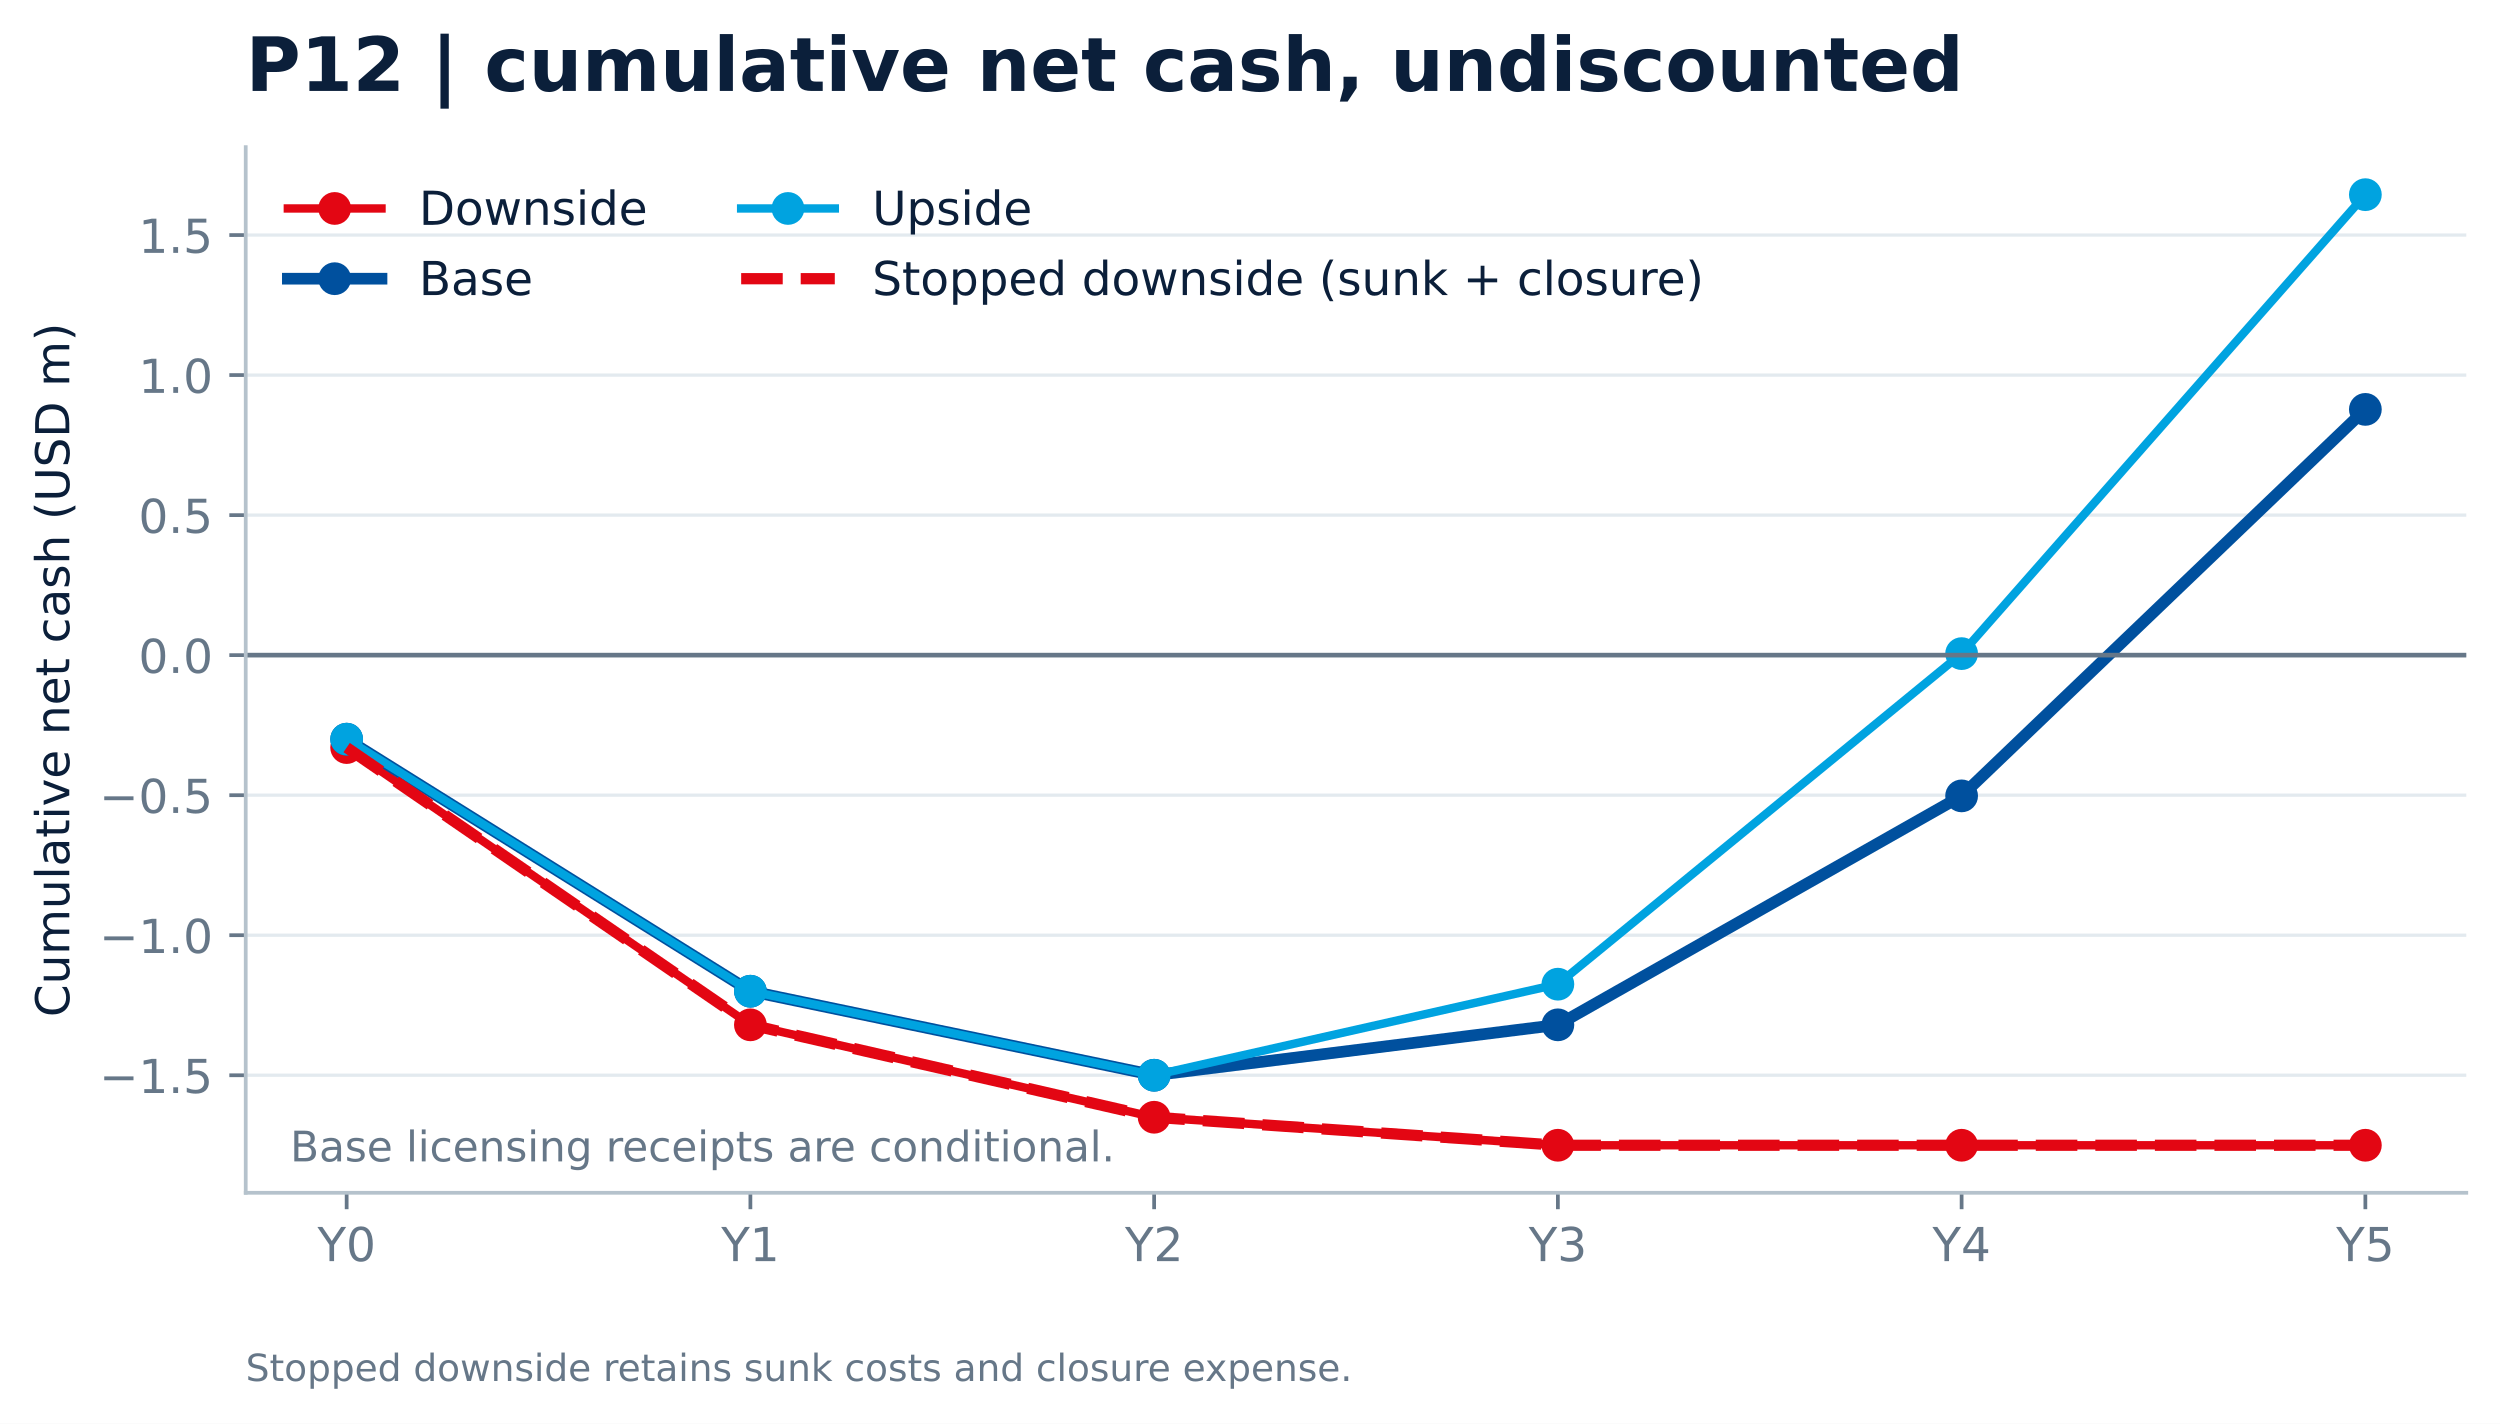
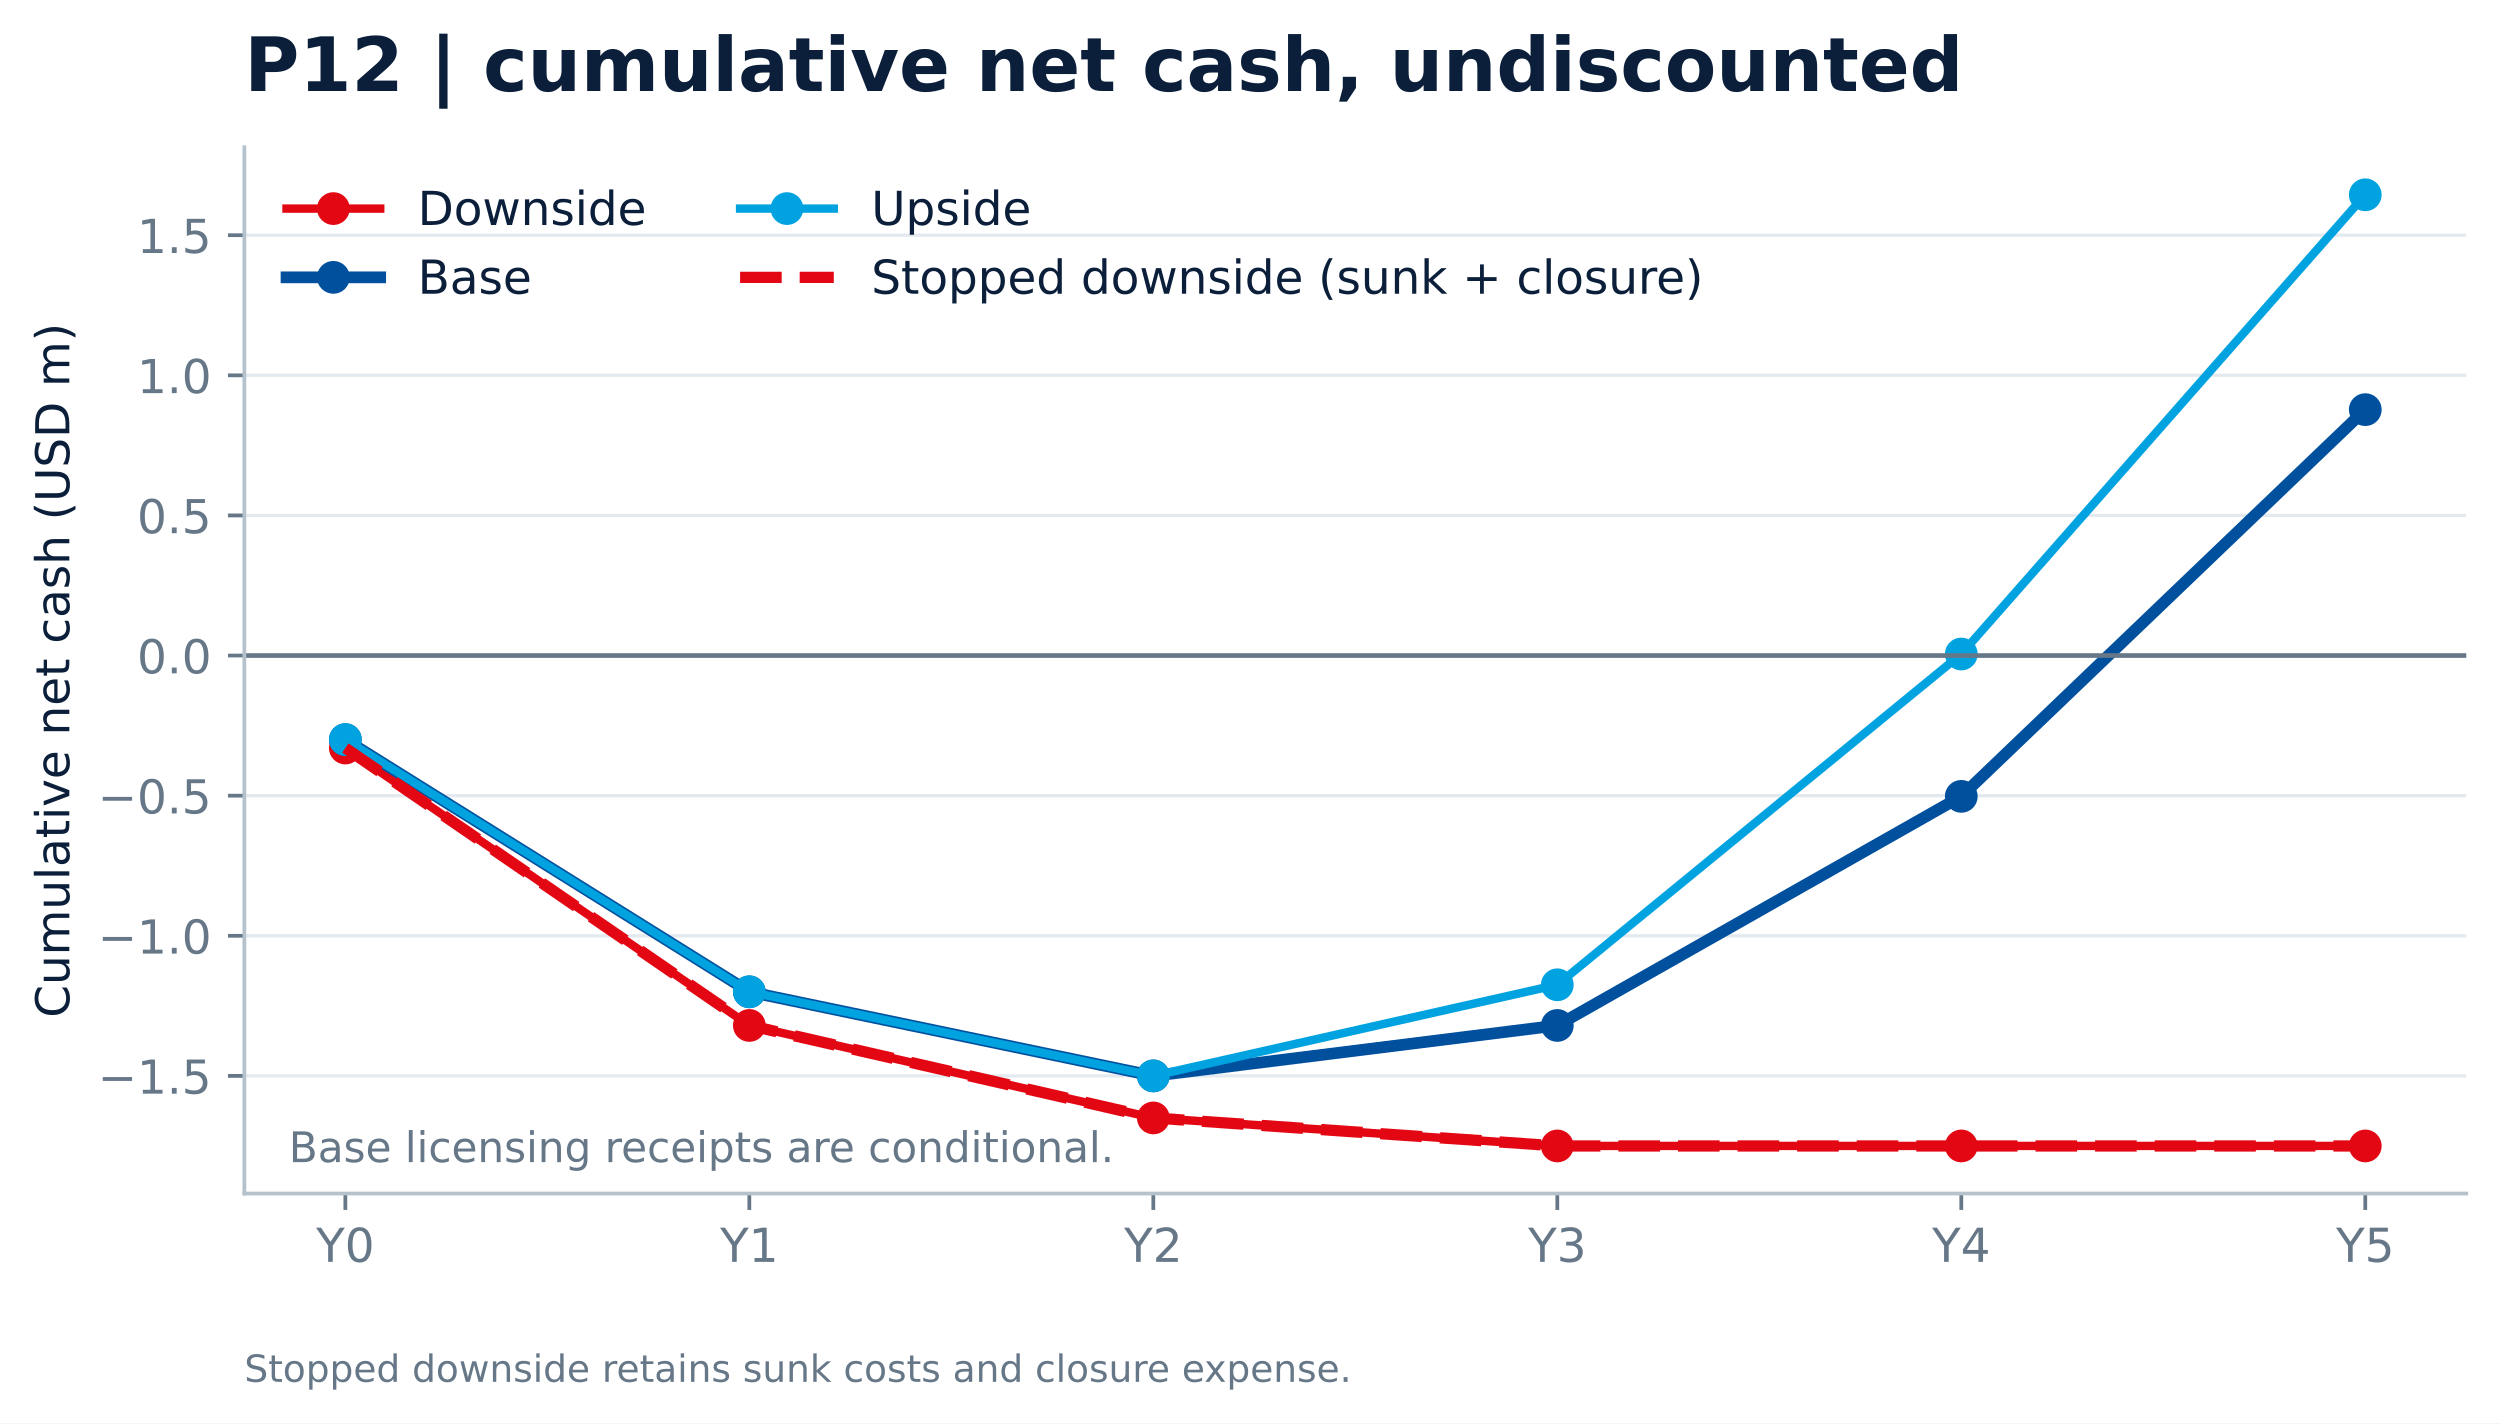
- <svg xmlns="http://www.w3.org/2000/svg" xmlns:xlink="http://www.w3.org/1999/xlink" width="533.984pt" height="304.095pt" viewBox="0 0 533.984 304.095" version="1.1">
+ <svg xmlns="http://www.w3.org/2000/svg" xmlns:xlink="http://www.w3.org/1999/xlink" width="533.661pt" height="303.837pt" viewBox="0 0 533.661 303.837" version="1.1">
  <defs>
    <style type="text/css">*{stroke-linejoin: round; stroke-linecap: butt}</style>
  </defs>
  <g id="figure_1">
    <g id="patch_1">
-       <path d="M 0 304.095  L 533.984 304.095  L 533.984 0  L 0 0  z " style="fill: #ffffff" />
+       <path d="M 0 303.837  L 533.661 303.837  L 533.661 0  L 0 0  z " style="fill: #ffffff" />
    </g>
    <g id="axes_1">
      <g id="patch_2">
-         <path d="M 52.484 254.772  L 526.784 254.772  L 526.784 31.427  L 52.484 31.427  z " style="fill: #ffffff" />
+         <path d="M 52.161 254.772  L 526.461 254.772  L 526.461 31.427  L 52.161 31.427  z " style="fill: #ffffff" />
      </g>
      <g id="matplotlib.axis_1">
        <g id="xtick_1">
          <g id="line2d_1">
            <defs>
-               <path id="m456873e169" d="M 0 0  L 0 3.5  " style="stroke: #667788; stroke-width: 0.8" />
+               <path id="m945fcdf1e2" d="M 0 0  L 0 3.5  " style="stroke: #667788; stroke-width: 0.8" />
            </defs>
            <g>
-               <use xlink:href="#m456873e169" x="74.043" y="254.772" style="fill: #667788; stroke: #667788; stroke-width: 0.8" />
+               <use xlink:href="#m945fcdf1e2" x="73.72" y="254.772" style="fill: #667788; stroke: #667788; stroke-width: 0.8" />
            </g>
          </g>
          <g id="text_1">
-             <text style="font-size: 10px; font-family: 'DejaVu Sans'; text-anchor: middle; fill: #667788" x="74.043" y="269.369" transform="rotate(-0 74.04269 269.3692)">Y0</text>
+             <text style="font-size: 10px; font-family: 'DejaVu Sans'; text-anchor: middle; fill: #667788" x="73.72" y="269.37" transform="rotate(-0 73.72003 269.3699)">Y0</text>
          </g>
        </g>
        <g id="xtick_2">
          <g id="line2d_2">
            <g>
-               <use xlink:href="#m456873e169" x="160.279" y="254.772" style="fill: #667788; stroke: #667788; stroke-width: 0.8" />
+               <use xlink:href="#m945fcdf1e2" x="159.956" y="254.772" style="fill: #667788; stroke: #667788; stroke-width: 0.8" />
            </g>
          </g>
          <g id="text_2">
-             <text style="font-size: 10px; font-family: 'DejaVu Sans'; text-anchor: middle; fill: #667788" x="160.279" y="269.369" transform="rotate(-0 160.279 269.3692)">Y1</text>
+             <text style="font-size: 10px; font-family: 'DejaVu Sans'; text-anchor: middle; fill: #667788" x="159.956" y="269.37" transform="rotate(-0 159.9564 269.3699)">Y1</text>
          </g>
        </g>
        <g id="xtick_3">
          <g id="line2d_3">
            <g>
-               <use xlink:href="#m456873e169" x="246.515" y="254.772" style="fill: #667788; stroke: #667788; stroke-width: 0.8" />
+               <use xlink:href="#m945fcdf1e2" x="246.193" y="254.772" style="fill: #667788; stroke: #667788; stroke-width: 0.8" />
            </g>
          </g>
          <g id="text_3">
-             <text style="font-size: 10px; font-family: 'DejaVu Sans'; text-anchor: middle; fill: #667788" x="246.515" y="269.369" transform="rotate(-0 246.5154 269.3692)">Y2</text>
+             <text style="font-size: 10px; font-family: 'DejaVu Sans'; text-anchor: middle; fill: #667788" x="246.193" y="269.37" transform="rotate(-0 246.1928 269.3699)">Y2</text>
          </g>
        </g>
        <g id="xtick_4">
          <g id="line2d_4">
            <g>
-               <use xlink:href="#m456873e169" x="332.752" y="254.772" style="fill: #667788; stroke: #667788; stroke-width: 0.8" />
+               <use xlink:href="#m945fcdf1e2" x="332.429" y="254.772" style="fill: #667788; stroke: #667788; stroke-width: 0.8" />
            </g>
          </g>
          <g id="text_4">
-             <text style="font-size: 10px; font-family: 'DejaVu Sans'; text-anchor: middle; fill: #667788" x="332.752" y="269.369" transform="rotate(-0 332.7518 269.3692)">Y3</text>
+             <text style="font-size: 10px; font-family: 'DejaVu Sans'; text-anchor: middle; fill: #667788" x="332.429" y="269.37" transform="rotate(-0 332.4291 269.3699)">Y3</text>
          </g>
        </g>
        <g id="xtick_5">
          <g id="line2d_5">
            <g>
-               <use xlink:href="#m456873e169" x="418.988" y="254.772" style="fill: #667788; stroke: #667788; stroke-width: 0.8" />
+               <use xlink:href="#m945fcdf1e2" x="418.665" y="254.772" style="fill: #667788; stroke: #667788; stroke-width: 0.8" />
            </g>
          </g>
          <g id="text_5">
-             <text style="font-size: 10px; font-family: 'DejaVu Sans'; text-anchor: middle; fill: #667788" x="418.988" y="269.369" transform="rotate(-0 418.9881 269.3692)">Y4</text>
+             <text style="font-size: 10px; font-family: 'DejaVu Sans'; text-anchor: middle; fill: #667788" x="418.665" y="269.37" transform="rotate(-0 418.6655 269.3699)">Y4</text>
          </g>
        </g>
        <g id="xtick_6">
          <g id="line2d_6">
            <g>
-               <use xlink:href="#m456873e169" x="505.225" y="254.772" style="fill: #667788; stroke: #667788; stroke-width: 0.8" />
+               <use xlink:href="#m945fcdf1e2" x="504.902" y="254.772" style="fill: #667788; stroke: #667788; stroke-width: 0.8" />
            </g>
          </g>
          <g id="text_6">
-             <text style="font-size: 10px; font-family: 'DejaVu Sans'; text-anchor: middle; fill: #667788" x="505.225" y="269.369" transform="rotate(-0 505.2245 269.3692)">Y5</text>
+             <text style="font-size: 10px; font-family: 'DejaVu Sans'; text-anchor: middle; fill: #667788" x="504.902" y="269.37" transform="rotate(-0 504.9018 269.3699)">Y5</text>
          </g>
        </g>
      </g>
      <g id="matplotlib.axis_2">
        <g id="ytick_1">
          <g id="line2d_7">
-             <path d="M 52.484 229.665  L 526.784 229.665  " clip-path="url(#p582d3fde95)" style="fill: none; stroke: #dce5eb; stroke-opacity: 0.8; stroke-width: 0.7; stroke-linecap: square" />
+             <path d="M 52.161 229.665  L 526.461 229.665  " clip-path="url(#pb8c45d6662)" style="fill: none; stroke: #dce5eb; stroke-opacity: 0.8; stroke-width: 0.7; stroke-linecap: square" />
          </g>
          <g id="line2d_8">
            <defs>
-               <path id="m5a6141bfc7" d="M 0 0  L -3.5 0  " style="stroke: #667788; stroke-width: 0.8" />
+               <path id="m02fa16bd6d" d="M 0 0  L -3.5 0  " style="stroke: #667788; stroke-width: 0.8" />
            </defs>
            <g>
-               <use xlink:href="#m5a6141bfc7" x="52.484" y="229.665" style="fill: #667788; stroke: #667788; stroke-width: 0.8" />
+               <use xlink:href="#m02fa16bd6d" x="52.161" y="229.665" style="fill: #667788; stroke: #667788; stroke-width: 0.8" />
            </g>
          </g>
          <g id="text_7">
-             <text style="font-size: 10px; font-family: 'DejaVu Sans'; text-anchor: end; fill: #667788" x="45.484" y="233.463" transform="rotate(-0 45.48359 233.4633)">−1.5</text>
+             <text style="font-size: 10px; font-family: 'DejaVu Sans'; text-anchor: end; fill: #667788" x="45.161" y="233.464" transform="rotate(-0 45.16094 233.4637)">−1.5</text>
          </g>
        </g>
        <g id="ytick_2">
          <g id="line2d_9">
-             <path d="M 52.484 199.755  L 526.784 199.755  " clip-path="url(#p582d3fde95)" style="fill: none; stroke: #dce5eb; stroke-opacity: 0.8; stroke-width: 0.7; stroke-linecap: square" />
+             <path d="M 52.161 199.755  L 526.461 199.755  " clip-path="url(#pb8c45d6662)" style="fill: none; stroke: #dce5eb; stroke-opacity: 0.8; stroke-width: 0.7; stroke-linecap: square" />
          </g>
          <g id="line2d_10">
            <g>
-               <use xlink:href="#m5a6141bfc7" x="52.484" y="199.755" style="fill: #667788; stroke: #667788; stroke-width: 0.8" />
+               <use xlink:href="#m02fa16bd6d" x="52.161" y="199.755" style="fill: #667788; stroke: #667788; stroke-width: 0.8" />
            </g>
          </g>
          <g id="text_8">
-             <text style="font-size: 10px; font-family: 'DejaVu Sans'; text-anchor: end; fill: #667788" x="45.484" y="203.553" transform="rotate(-0 45.48359 203.5534)">−1.0</text>
+             <text style="font-size: 10px; font-family: 'DejaVu Sans'; text-anchor: end; fill: #667788" x="45.161" y="203.554" transform="rotate(-0 45.16094 203.5538)">−1.0</text>
          </g>
        </g>
        <g id="ytick_3">
          <g id="line2d_11">
-             <path d="M 52.484 169.845  L 526.784 169.845  " clip-path="url(#p582d3fde95)" style="fill: none; stroke: #dce5eb; stroke-opacity: 0.8; stroke-width: 0.7; stroke-linecap: square" />
+             <path d="M 52.161 169.845  L 526.461 169.845  " clip-path="url(#pb8c45d6662)" style="fill: none; stroke: #dce5eb; stroke-opacity: 0.8; stroke-width: 0.7; stroke-linecap: square" />
          </g>
          <g id="line2d_12">
            <g>
-               <use xlink:href="#m5a6141bfc7" x="52.484" y="169.845" style="fill: #667788; stroke: #667788; stroke-width: 0.8" />
+               <use xlink:href="#m02fa16bd6d" x="52.161" y="169.845" style="fill: #667788; stroke: #667788; stroke-width: 0.8" />
            </g>
          </g>
          <g id="text_9">
-             <text style="font-size: 10px; font-family: 'DejaVu Sans'; text-anchor: end; fill: #667788" x="45.484" y="173.643" transform="rotate(-0 45.48359 173.6434)">−0.5</text>
+             <text style="font-size: 10px; font-family: 'DejaVu Sans'; text-anchor: end; fill: #667788" x="45.161" y="173.644" transform="rotate(-0 45.16094 173.6438)">−0.5</text>
          </g>
        </g>
        <g id="ytick_4">
          <g id="line2d_13">
-             <path d="M 52.484 139.935  L 526.784 139.935  " clip-path="url(#p582d3fde95)" style="fill: none; stroke: #dce5eb; stroke-opacity: 0.8; stroke-width: 0.7; stroke-linecap: square" />
+             <path d="M 52.161 139.935  L 526.461 139.935  " clip-path="url(#pb8c45d6662)" style="fill: none; stroke: #dce5eb; stroke-opacity: 0.8; stroke-width: 0.7; stroke-linecap: square" />
          </g>
          <g id="line2d_14">
            <g>
-               <use xlink:href="#m5a6141bfc7" x="52.484" y="139.935" style="fill: #667788; stroke: #667788; stroke-width: 0.8" />
+               <use xlink:href="#m02fa16bd6d" x="52.161" y="139.935" style="fill: #667788; stroke: #667788; stroke-width: 0.8" />
            </g>
          </g>
          <g id="text_10">
-             <text style="font-size: 10px; font-family: 'DejaVu Sans'; text-anchor: end; fill: #667788" x="45.484" y="143.733" transform="rotate(-0 45.48359 143.7335)">0.0</text>
+             <text style="font-size: 10px; font-family: 'DejaVu Sans'; text-anchor: end; fill: #667788" x="45.161" y="143.734" transform="rotate(-0 45.16094 143.7339)">0.0</text>
          </g>
        </g>
        <g id="ytick_5">
          <g id="line2d_15">
-             <path d="M 52.484 110.025  L 526.784 110.025  " clip-path="url(#p582d3fde95)" style="fill: none; stroke: #dce5eb; stroke-opacity: 0.8; stroke-width: 0.7; stroke-linecap: square" />
+             <path d="M 52.161 110.025  L 526.461 110.025  " clip-path="url(#pb8c45d6662)" style="fill: none; stroke: #dce5eb; stroke-opacity: 0.8; stroke-width: 0.7; stroke-linecap: square" />
          </g>
          <g id="line2d_16">
            <g>
-               <use xlink:href="#m5a6141bfc7" x="52.484" y="110.025" style="fill: #667788; stroke: #667788; stroke-width: 0.8" />
+               <use xlink:href="#m02fa16bd6d" x="52.161" y="110.025" style="fill: #667788; stroke: #667788; stroke-width: 0.8" />
            </g>
          </g>
          <g id="text_11">
-             <text style="font-size: 10px; font-family: 'DejaVu Sans'; text-anchor: end; fill: #667788" x="45.484" y="113.824" transform="rotate(-0 45.48359 113.8235)">0.5</text>
+             <text style="font-size: 10px; font-family: 'DejaVu Sans'; text-anchor: end; fill: #667788" x="45.161" y="113.824" transform="rotate(-0 45.16094 113.8239)">0.5</text>
          </g>
        </g>
        <g id="ytick_6">
          <g id="line2d_17">
-             <path d="M 52.484 80.115  L 526.784 80.115  " clip-path="url(#p582d3fde95)" style="fill: none; stroke: #dce5eb; stroke-opacity: 0.8; stroke-width: 0.7; stroke-linecap: square" />
+             <path d="M 52.161 80.115  L 526.461 80.115  " clip-path="url(#pb8c45d6662)" style="fill: none; stroke: #dce5eb; stroke-opacity: 0.8; stroke-width: 0.7; stroke-linecap: square" />
          </g>
          <g id="line2d_18">
            <g>
-               <use xlink:href="#m5a6141bfc7" x="52.484" y="80.115" style="fill: #667788; stroke: #667788; stroke-width: 0.8" />
+               <use xlink:href="#m02fa16bd6d" x="52.161" y="80.115" style="fill: #667788; stroke: #667788; stroke-width: 0.8" />
            </g>
          </g>
          <g id="text_12">
-             <text style="font-size: 10px; font-family: 'DejaVu Sans'; text-anchor: end; fill: #667788" x="45.484" y="83.914" transform="rotate(-0 45.48359 83.91357)">1.0</text>
+             <text style="font-size: 10px; font-family: 'DejaVu Sans'; text-anchor: end; fill: #667788" x="45.161" y="83.914" transform="rotate(-0 45.16094 83.91396)">1.0</text>
          </g>
        </g>
        <g id="ytick_7">
          <g id="line2d_19">
-             <path d="M 52.484 50.205  L 526.784 50.205  " clip-path="url(#p582d3fde95)" style="fill: none; stroke: #dce5eb; stroke-opacity: 0.8; stroke-width: 0.7; stroke-linecap: square" />
+             <path d="M 52.161 50.205  L 526.461 50.205  " clip-path="url(#pb8c45d6662)" style="fill: none; stroke: #dce5eb; stroke-opacity: 0.8; stroke-width: 0.7; stroke-linecap: square" />
          </g>
          <g id="line2d_20">
            <g>
-               <use xlink:href="#m5a6141bfc7" x="52.484" y="50.205" style="fill: #667788; stroke: #667788; stroke-width: 0.8" />
+               <use xlink:href="#m02fa16bd6d" x="52.161" y="50.205" style="fill: #667788; stroke: #667788; stroke-width: 0.8" />
            </g>
          </g>
          <g id="text_13">
-             <text style="font-size: 10px; font-family: 'DejaVu Sans'; text-anchor: end; fill: #667788" x="45.484" y="54.004" transform="rotate(-0 45.48359 54.00361)">1.5</text>
+             <text style="font-size: 10px; font-family: 'DejaVu Sans'; text-anchor: end; fill: #667788" x="45.161" y="54.004" transform="rotate(-0 45.16094 54.004)">1.5</text>
          </g>
        </g>
        <g id="text_14">
          <text style="font-size: 10px; font-family: 'DejaVu Sans'; text-anchor: middle; fill: #0b1f3a" x="14.798" y="143.1" transform="rotate(-90 14.79844 143.0995)">Cumulative net cash (USD m)</text>
        </g>
      </g>
      <g id="line2d_21">
-         <path d="M 74.043 159.675  L 160.279 218.897  L 246.515 238.638  L 332.752 244.619  L 418.988 244.619  L 505.225 244.619  " clip-path="url(#p582d3fde95)" style="fill: none; stroke: #e30613; stroke-width: 1.8; stroke-linecap: square" />
+         <path d="M 73.72 159.675  L 159.956 218.897  L 246.193 238.638  L 332.429 244.619  L 418.665 244.619  L 504.902 244.619  " clip-path="url(#pb8c45d6662)" style="fill: none; stroke: #e30613; stroke-width: 1.8; stroke-linecap: square" />
        <defs>
-           <path id="m57e698a6fa" d="M 0 3  C 0.796 3 1.559 2.684 2.121 2.121  C 2.684 1.559 3 0.796 3 0  C 3 -0.796 2.684 -1.559 2.121 -2.121  C 1.559 -2.684 0.796 -3 0 -3  C -0.796 -3 -1.559 -2.684 -2.121 -2.121  C -2.684 -1.559 -3 -0.796 -3 0  C -3 0.796 -2.684 1.559 -2.121 2.121  C -1.559 2.684 -0.796 3 0 3  z " style="stroke: #e30613" />
+           <path id="meb9bbc044e" d="M 0 3  C 0.796 3 1.559 2.684 2.121 2.121  C 2.684 1.559 3 0.796 3 0  C 3 -0.796 2.684 -1.559 2.121 -2.121  C 1.559 -2.684 0.796 -3 0 -3  C -0.796 -3 -1.559 -2.684 -2.121 -2.121  C -2.684 -1.559 -3 -0.796 -3 0  C -3 0.796 -2.684 1.559 -2.121 2.121  C -1.559 2.684 -0.796 3 0 3  z " style="stroke: #e30613" />
        </defs>
-         <g clip-path="url(#p582d3fde95)">
-           <use xlink:href="#m57e698a6fa" x="74.043" y="159.675" style="fill: #e30613; stroke: #e30613" />
-           <use xlink:href="#m57e698a6fa" x="160.279" y="218.897" style="fill: #e30613; stroke: #e30613" />
-           <use xlink:href="#m57e698a6fa" x="246.515" y="238.638" style="fill: #e30613; stroke: #e30613" />
-           <use xlink:href="#m57e698a6fa" x="332.752" y="244.619" style="fill: #e30613; stroke: #e30613" />
-           <use xlink:href="#m57e698a6fa" x="418.988" y="244.619" style="fill: #e30613; stroke: #e30613" />
-           <use xlink:href="#m57e698a6fa" x="505.225" y="244.619" style="fill: #e30613; stroke: #e30613" />
+         <g clip-path="url(#pb8c45d6662)">
+           <use xlink:href="#meb9bbc044e" x="73.72" y="159.675" style="fill: #e30613; stroke: #e30613" />
+           <use xlink:href="#meb9bbc044e" x="159.956" y="218.897" style="fill: #e30613; stroke: #e30613" />
+           <use xlink:href="#meb9bbc044e" x="246.193" y="238.638" style="fill: #e30613; stroke: #e30613" />
+           <use xlink:href="#meb9bbc044e" x="332.429" y="244.619" style="fill: #e30613; stroke: #e30613" />
+           <use xlink:href="#meb9bbc044e" x="418.665" y="244.619" style="fill: #e30613; stroke: #e30613" />
+           <use xlink:href="#meb9bbc044e" x="504.902" y="244.619" style="fill: #e30613; stroke: #e30613" />
        </g>
      </g>
      <g id="line2d_22">
-         <path d="M 74.043 157.881  L 160.279 211.719  L 246.515 229.665  L 332.752 218.897  L 418.988 169.994  L 505.225 87.443  " clip-path="url(#p582d3fde95)" style="fill: none; stroke: #00509e; stroke-width: 2.5; stroke-linecap: square" />
+         <path d="M 73.72 157.881  L 159.956 211.719  L 246.193 229.665  L 332.429 218.897  L 418.665 169.994  L 504.902 87.443  " clip-path="url(#pb8c45d6662)" style="fill: none; stroke: #00509e; stroke-width: 2.5; stroke-linecap: square" />
        <defs>
-           <path id="md3804bcf5b" d="M 0 3  C 0.796 3 1.559 2.684 2.121 2.121  C 2.684 1.559 3 0.796 3 0  C 3 -0.796 2.684 -1.559 2.121 -2.121  C 1.559 -2.684 0.796 -3 0 -3  C -0.796 -3 -1.559 -2.684 -2.121 -2.121  C -2.684 -1.559 -3 -0.796 -3 0  C -3 0.796 -2.684 1.559 -2.121 2.121  C -1.559 2.684 -0.796 3 0 3  z " style="stroke: #00509e" />
+           <path id="me5385397e3" d="M 0 3  C 0.796 3 1.559 2.684 2.121 2.121  C 2.684 1.559 3 0.796 3 0  C 3 -0.796 2.684 -1.559 2.121 -2.121  C 1.559 -2.684 0.796 -3 0 -3  C -0.796 -3 -1.559 -2.684 -2.121 -2.121  C -2.684 -1.559 -3 -0.796 -3 0  C -3 0.796 -2.684 1.559 -2.121 2.121  C -1.559 2.684 -0.796 3 0 3  z " style="stroke: #00509e" />
        </defs>
-         <g clip-path="url(#p582d3fde95)">
-           <use xlink:href="#md3804bcf5b" x="74.043" y="157.881" style="fill: #00509e; stroke: #00509e" />
-           <use xlink:href="#md3804bcf5b" x="160.279" y="211.719" style="fill: #00509e; stroke: #00509e" />
-           <use xlink:href="#md3804bcf5b" x="246.515" y="229.665" style="fill: #00509e; stroke: #00509e" />
-           <use xlink:href="#md3804bcf5b" x="332.752" y="218.897" style="fill: #00509e; stroke: #00509e" />
-           <use xlink:href="#md3804bcf5b" x="418.988" y="169.994" style="fill: #00509e; stroke: #00509e" />
-           <use xlink:href="#md3804bcf5b" x="505.225" y="87.443" style="fill: #00509e; stroke: #00509e" />
+         <g clip-path="url(#pb8c45d6662)">
+           <use xlink:href="#me5385397e3" x="73.72" y="157.881" style="fill: #00509e; stroke: #00509e" />
+           <use xlink:href="#me5385397e3" x="159.956" y="211.719" style="fill: #00509e; stroke: #00509e" />
+           <use xlink:href="#me5385397e3" x="246.193" y="229.665" style="fill: #00509e; stroke: #00509e" />
+           <use xlink:href="#me5385397e3" x="332.429" y="218.897" style="fill: #00509e; stroke: #00509e" />
+           <use xlink:href="#me5385397e3" x="418.665" y="169.994" style="fill: #00509e; stroke: #00509e" />
+           <use xlink:href="#me5385397e3" x="504.902" y="87.443" style="fill: #00509e; stroke: #00509e" />
        </g>
      </g>
      <g id="line2d_23">
-         <path d="M 74.043 157.881  L 160.279 211.719  L 246.515 229.665  L 332.752 210.216  L 418.988 139.609  L 505.225 41.58  " clip-path="url(#p582d3fde95)" style="fill: none; stroke: #00a3e0; stroke-width: 1.8; stroke-linecap: square" />
+         <path d="M 73.72 157.881  L 159.956 211.719  L 246.193 229.665  L 332.429 210.216  L 418.665 139.609  L 504.902 41.58  " clip-path="url(#pb8c45d6662)" style="fill: none; stroke: #00a3e0; stroke-width: 1.8; stroke-linecap: square" />
        <defs>
-           <path id="m710ff54cb3" d="M 0 3  C 0.796 3 1.559 2.684 2.121 2.121  C 2.684 1.559 3 0.796 3 0  C 3 -0.796 2.684 -1.559 2.121 -2.121  C 1.559 -2.684 0.796 -3 0 -3  C -0.796 -3 -1.559 -2.684 -2.121 -2.121  C -2.684 -1.559 -3 -0.796 -3 0  C -3 0.796 -2.684 1.559 -2.121 2.121  C -1.559 2.684 -0.796 3 0 3  z " style="stroke: #00a3e0" />
+           <path id="mf8f8205bad" d="M 0 3  C 0.796 3 1.559 2.684 2.121 2.121  C 2.684 1.559 3 0.796 3 0  C 3 -0.796 2.684 -1.559 2.121 -2.121  C 1.559 -2.684 0.796 -3 0 -3  C -0.796 -3 -1.559 -2.684 -2.121 -2.121  C -2.684 -1.559 -3 -0.796 -3 0  C -3 0.796 -2.684 1.559 -2.121 2.121  C -1.559 2.684 -0.796 3 0 3  z " style="stroke: #00a3e0" />
        </defs>
-         <g clip-path="url(#p582d3fde95)">
-           <use xlink:href="#m710ff54cb3" x="74.043" y="157.881" style="fill: #00a3e0; stroke: #00a3e0" />
-           <use xlink:href="#m710ff54cb3" x="160.279" y="211.719" style="fill: #00a3e0; stroke: #00a3e0" />
-           <use xlink:href="#m710ff54cb3" x="246.515" y="229.665" style="fill: #00a3e0; stroke: #00a3e0" />
-           <use xlink:href="#m710ff54cb3" x="332.752" y="210.216" style="fill: #00a3e0; stroke: #00a3e0" />
-           <use xlink:href="#m710ff54cb3" x="418.988" y="139.609" style="fill: #00a3e0; stroke: #00a3e0" />
-           <use xlink:href="#m710ff54cb3" x="505.225" y="41.58" style="fill: #00a3e0; stroke: #00a3e0" />
+         <g clip-path="url(#pb8c45d6662)">
+           <use xlink:href="#mf8f8205bad" x="73.72" y="157.881" style="fill: #00a3e0; stroke: #00a3e0" />
+           <use xlink:href="#mf8f8205bad" x="159.956" y="211.719" style="fill: #00a3e0; stroke: #00a3e0" />
+           <use xlink:href="#mf8f8205bad" x="246.193" y="229.665" style="fill: #00a3e0; stroke: #00a3e0" />
+           <use xlink:href="#mf8f8205bad" x="332.429" y="210.216" style="fill: #00a3e0; stroke: #00a3e0" />
+           <use xlink:href="#mf8f8205bad" x="418.665" y="139.609" style="fill: #00a3e0; stroke: #00a3e0" />
+           <use xlink:href="#mf8f8205bad" x="504.902" y="41.58" style="fill: #00a3e0; stroke: #00a3e0" />
        </g>
      </g>
      <g id="line2d_24">
-         <path d="M 74.043 159.675  L 160.279 218.897  L 246.515 238.638  L 332.752 244.619  L 418.988 244.619  L 505.225 244.619  " clip-path="url(#p582d3fde95)" style="fill: none; stroke-dasharray: 8.88,3.84; stroke-dashoffset: 0; stroke: #e30613; stroke-width: 2.4" />
+         <path d="M 73.72 159.675  L 159.956 218.897  L 246.193 238.638  L 332.429 244.619  L 418.665 244.619  L 504.902 244.619  " clip-path="url(#pb8c45d6662)" style="fill: none; stroke-dasharray: 8.88,3.84; stroke-dashoffset: 0; stroke: #e30613; stroke-width: 2.4" />
      </g>
      <g id="line2d_25">
-         <path d="M 52.484 139.935  L 526.784 139.935  " clip-path="url(#p582d3fde95)" style="fill: none; stroke: #667788; stroke-linecap: square" />
+         <path d="M 52.161 139.935  L 526.461 139.935  " clip-path="url(#pb8c45d6662)" style="fill: none; stroke: #667788; stroke-linecap: square" />
      </g>
      <g id="patch_3">
-         <path d="M 52.484 254.772  L 52.484 31.427  " style="fill: none; stroke: #b5c2cc; stroke-width: 0.8; stroke-linejoin: miter; stroke-linecap: square" />
+         <path d="M 52.161 254.772  L 52.161 31.427  " style="fill: none; stroke: #b5c2cc; stroke-width: 0.8; stroke-linejoin: miter; stroke-linecap: square" />
      </g>
      <g id="patch_4">
-         <path d="M 52.484 254.772  L 526.784 254.772  " style="fill: none; stroke: #b5c2cc; stroke-width: 0.8; stroke-linejoin: miter; stroke-linecap: square" />
+         <path d="M 52.161 254.772  L 526.461 254.772  " style="fill: none; stroke: #b5c2cc; stroke-width: 0.8; stroke-linejoin: miter; stroke-linecap: square" />
      </g>
      <g id="text_15">
-         <text style="font-size: 9px; font-family: 'DejaVu Sans'; text-anchor: start; fill: #667788" x="61.97" y="248.071" transform="rotate(-0 61.96959 248.0712)">Base licensing receipts are conditional.</text>
+         <text style="font-size: 9px; font-family: 'DejaVu Sans'; text-anchor: start; fill: #667788" x="61.647" y="248.071" transform="rotate(-0 61.64694 248.0712)">Base licensing receipts are conditional.</text>
      </g>
      <g id="text_16">
-         <text style="font-size: 8px; font-family: 'DejaVu Sans'; text-anchor: start; fill: #667788" x="52.484" y="294.973" transform="rotate(-0 52.48359 294.9734)">Stopped downside retains sunk costs and closure expense.</text>
+         <text style="font-size: 8px; font-family: 'DejaVu Sans'; text-anchor: start; fill: #667788" x="52.161" y="294.973" transform="rotate(-0 52.16094 294.9734)">Stopped downside retains sunk costs and closure expense.</text>
      </g>
      <g id="text_17">
-         <text style="font-weight: 700; font-size: 16px; font-family: 'DejaVu Sans'; text-anchor: start; fill: #0b1f3a" x="52.484" y="19.427" transform="rotate(-0 52.48359 19.4275)">P12 | cumulative net cash, undiscounted</text>
+         <text style="font-weight: 700; font-size: 16px; font-family: 'DejaVu Sans'; text-anchor: start; fill: #0b1f3a" x="52.161" y="19.427" transform="rotate(-0 52.16094 19.4275)">P12 | cumulative net cash, undiscounted</text>
      </g>
      <g id="legend_1">
        <g id="line2d_26">
-           <path d="M 61.484 44.526  L 71.484 44.526  L 81.484 44.526  " style="fill: none; stroke: #e30613; stroke-width: 1.8; stroke-linecap: square" />
+           <path d="M 61.161 44.526  L 71.161 44.526  L 81.161 44.526  " style="fill: none; stroke: #e30613; stroke-width: 1.8; stroke-linecap: square" />
          <g>
-             <use xlink:href="#m57e698a6fa" x="71.484" y="44.526" style="fill: #e30613; stroke: #e30613" />
+             <use xlink:href="#meb9bbc044e" x="71.161" y="44.526" style="fill: #e30613; stroke: #e30613" />
          </g>
        </g>
        <g id="text_18">
-           <text style="font-size: 10px; font-family: 'DejaVu Sans'; text-anchor: start; fill: #0b1f3a" x="89.484" y="48.026" transform="rotate(-0 89.48359 48.02594)">Downside</text>
+           <text style="font-size: 10px; font-family: 'DejaVu Sans'; text-anchor: start; fill: #0b1f3a" x="89.161" y="48.026" transform="rotate(-0 89.16094 48.02594)">Downside</text>
        </g>
        <g id="line2d_27">
-           <path d="M 61.484 59.527  L 71.484 59.527  L 81.484 59.527  " style="fill: none; stroke: #00509e; stroke-width: 2.5; stroke-linecap: square" />
+           <path d="M 61.161 59.204  L 71.161 59.204  L 81.161 59.204  " style="fill: none; stroke: #00509e; stroke-width: 2.5; stroke-linecap: square" />
          <g>
-             <use xlink:href="#md3804bcf5b" x="71.484" y="59.527" style="fill: #00509e; stroke: #00509e" />
+             <use xlink:href="#me5385397e3" x="71.161" y="59.204" style="fill: #00509e; stroke: #00509e" />
          </g>
        </g>
        <g id="text_19">
-           <text style="font-size: 10px; font-family: 'DejaVu Sans'; text-anchor: start; fill: #0b1f3a" x="89.484" y="63.027" transform="rotate(-0 89.48359 63.02672)">Base</text>
+           <text style="font-size: 10px; font-family: 'DejaVu Sans'; text-anchor: start; fill: #0b1f3a" x="89.161" y="62.704" transform="rotate(-0 89.16094 62.70406)">Base</text>
        </g>
        <g id="line2d_28">
-           <path d="M 158.307 44.526  L 168.307 44.526  L 178.307 44.526  " style="fill: none; stroke: #00a3e0; stroke-width: 1.8; stroke-linecap: square" />
+           <path d="M 157.984 44.526  L 167.984 44.526  L 177.984 44.526  " style="fill: none; stroke: #00a3e0; stroke-width: 1.8; stroke-linecap: square" />
          <g>
-             <use xlink:href="#m710ff54cb3" x="168.307" y="44.526" style="fill: #00a3e0; stroke: #00a3e0" />
+             <use xlink:href="#mf8f8205bad" x="167.984" y="44.526" style="fill: #00a3e0; stroke: #00a3e0" />
          </g>
        </g>
        <g id="text_20">
-           <text style="font-size: 10px; font-family: 'DejaVu Sans'; text-anchor: start; fill: #0b1f3a" x="186.307" y="48.026" transform="rotate(-0 186.307 48.02594)">Upside</text>
+           <text style="font-size: 10px; font-family: 'DejaVu Sans'; text-anchor: start; fill: #0b1f3a" x="185.984" y="48.026" transform="rotate(-0 185.9844 48.02594)">Upside</text>
        </g>
        <g id="line2d_29">
-           <path d="M 158.307 59.527  L 168.307 59.527  L 178.307 59.527  " style="fill: none; stroke-dasharray: 8.88,3.84; stroke-dashoffset: 0; stroke: #e30613; stroke-width: 2.4" />
+           <path d="M 157.984 59.204  L 167.984 59.204  L 177.984 59.204  " style="fill: none; stroke-dasharray: 8.88,3.84; stroke-dashoffset: 0; stroke: #e30613; stroke-width: 2.4" />
        </g>
        <g id="text_21">
-           <text style="font-size: 10px; font-family: 'DejaVu Sans'; text-anchor: start; fill: #0b1f3a" x="186.307" y="63.027" transform="rotate(-0 186.307 63.02672)">Stopped downside (sunk + closure)</text>
+           <text style="font-size: 10px; font-family: 'DejaVu Sans'; text-anchor: start; fill: #0b1f3a" x="185.984" y="62.704" transform="rotate(-0 185.9844 62.70406)">Stopped downside (sunk + closure)</text>
        </g>
      </g>
    </g>
  </g>
  <defs>
-     <clipPath id="p582d3fde95">
-       <rect x="52.484" y="31.427" width="474.3" height="223.344" />
+     <clipPath id="pb8c45d6662">
+       <rect x="52.161" y="31.427" width="474.3" height="223.344" />
    </clipPath>
  </defs>
</svg>
